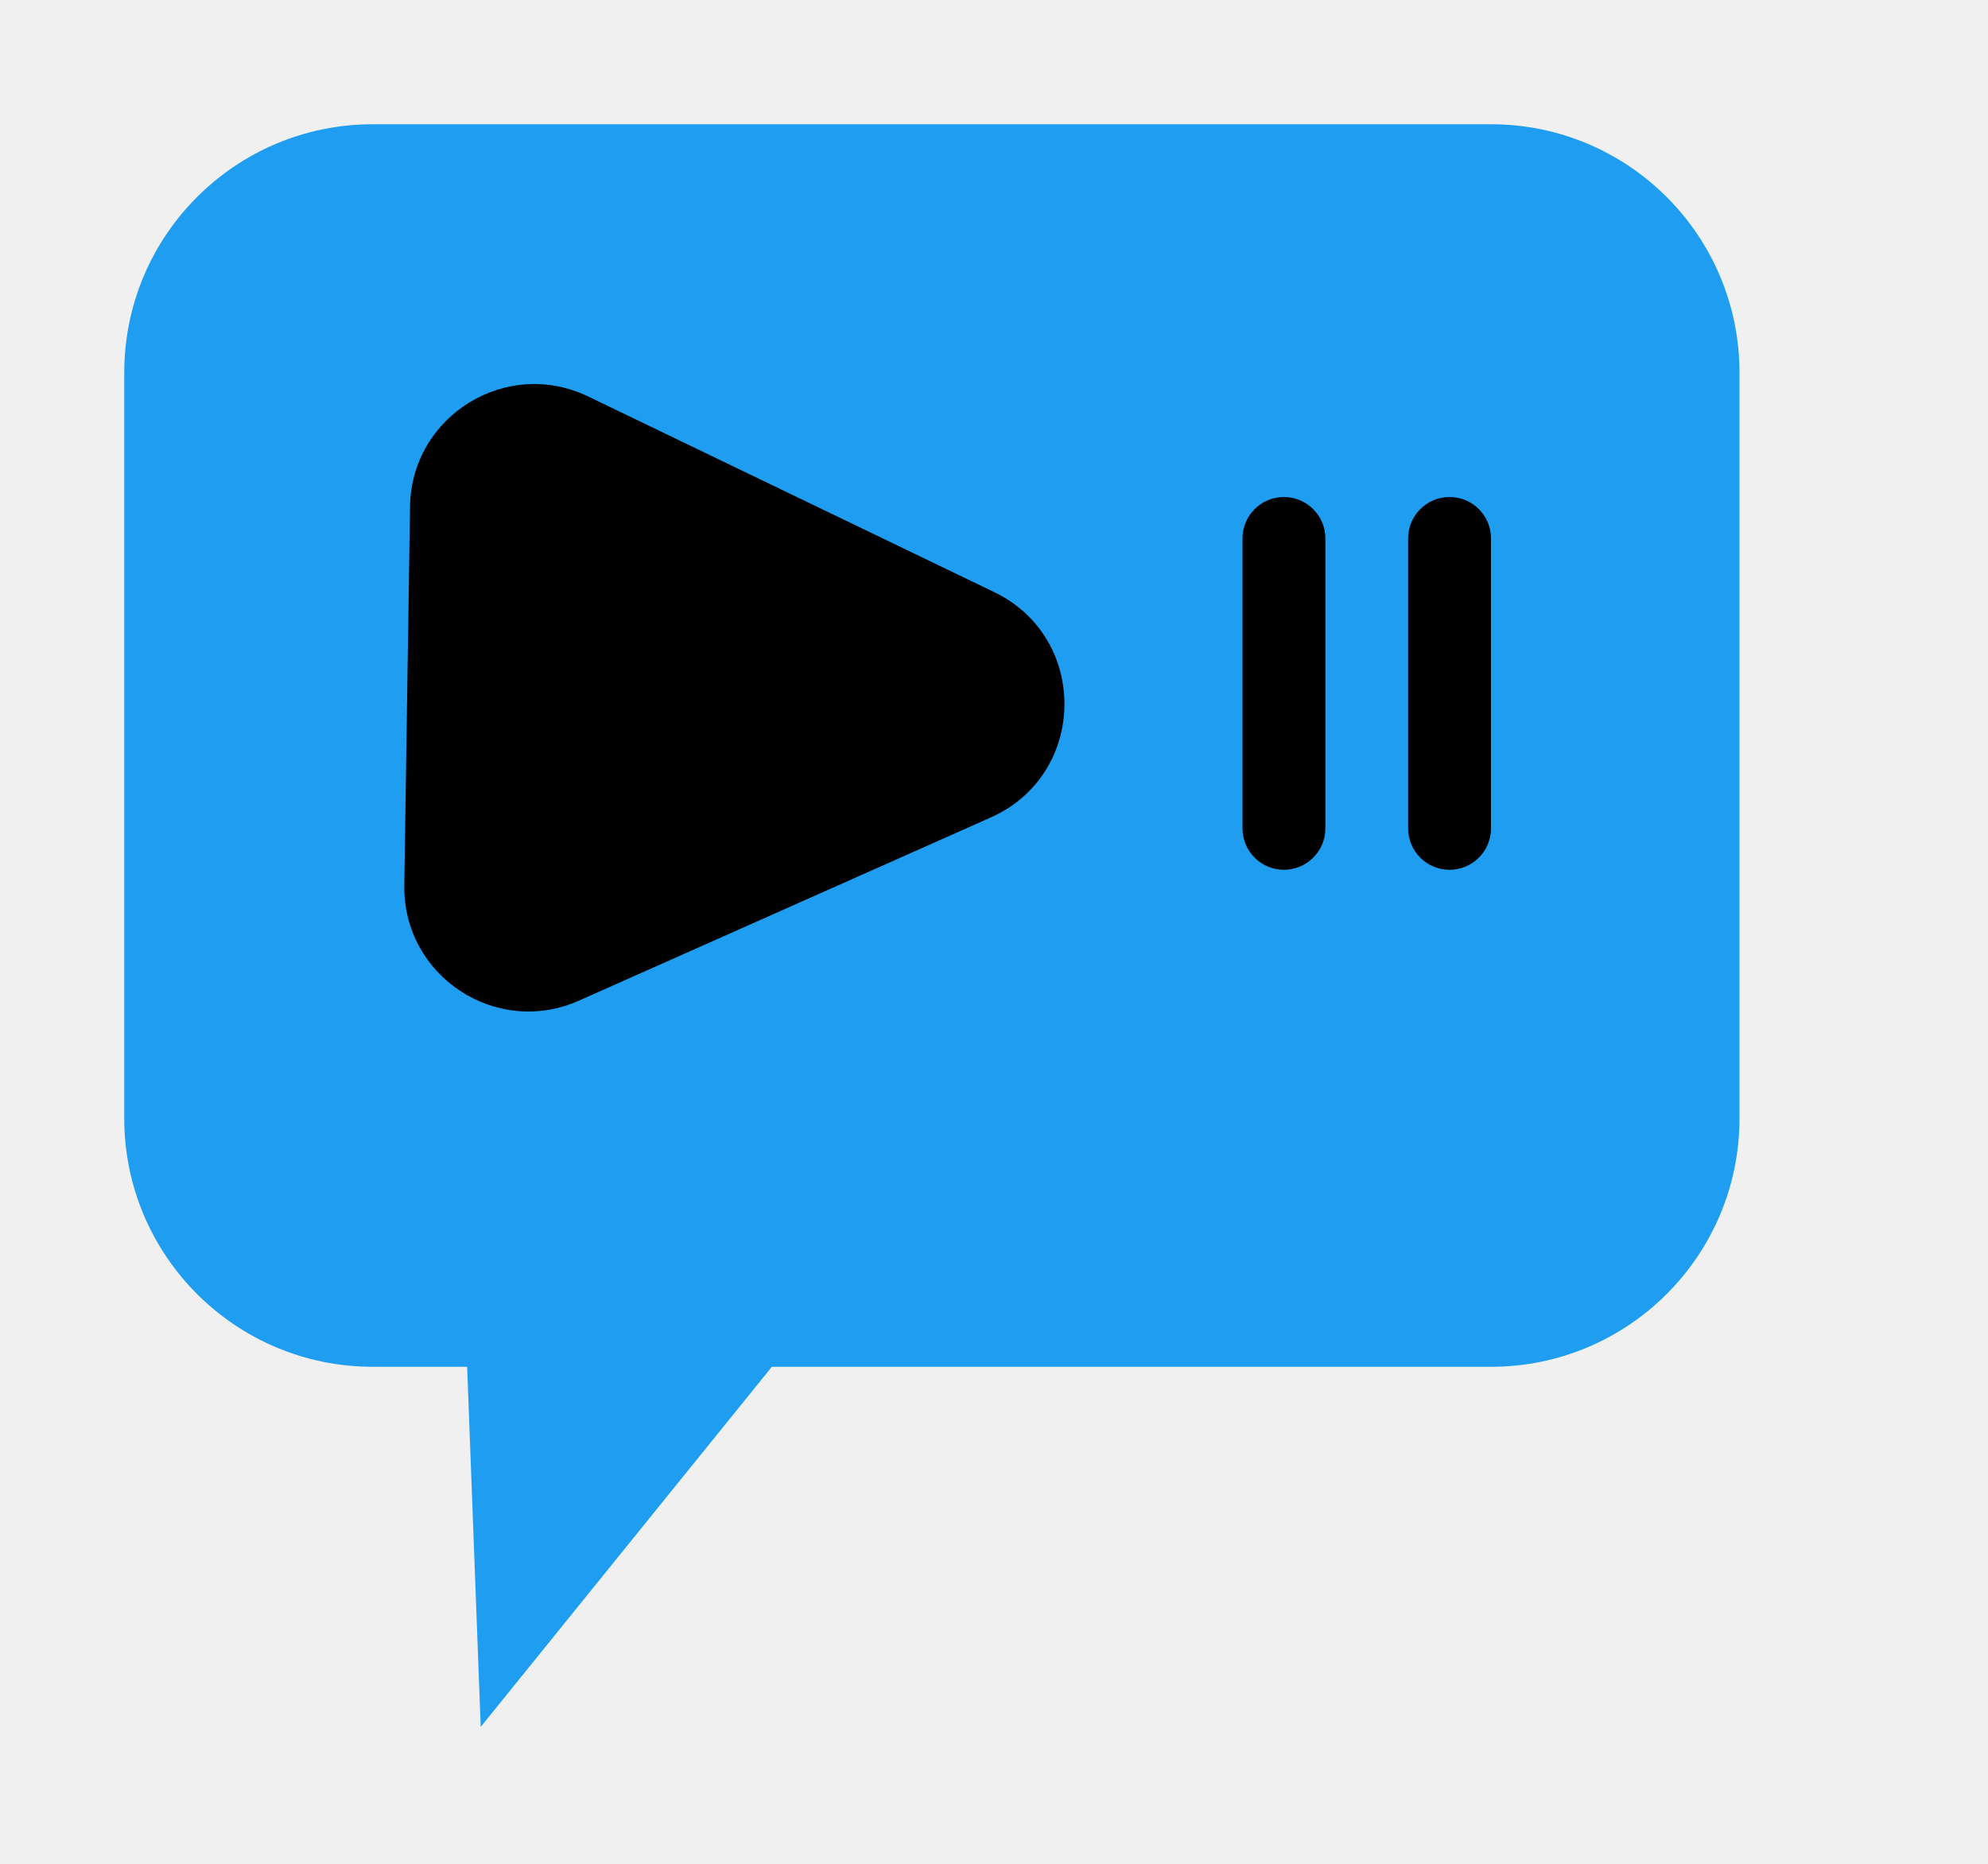
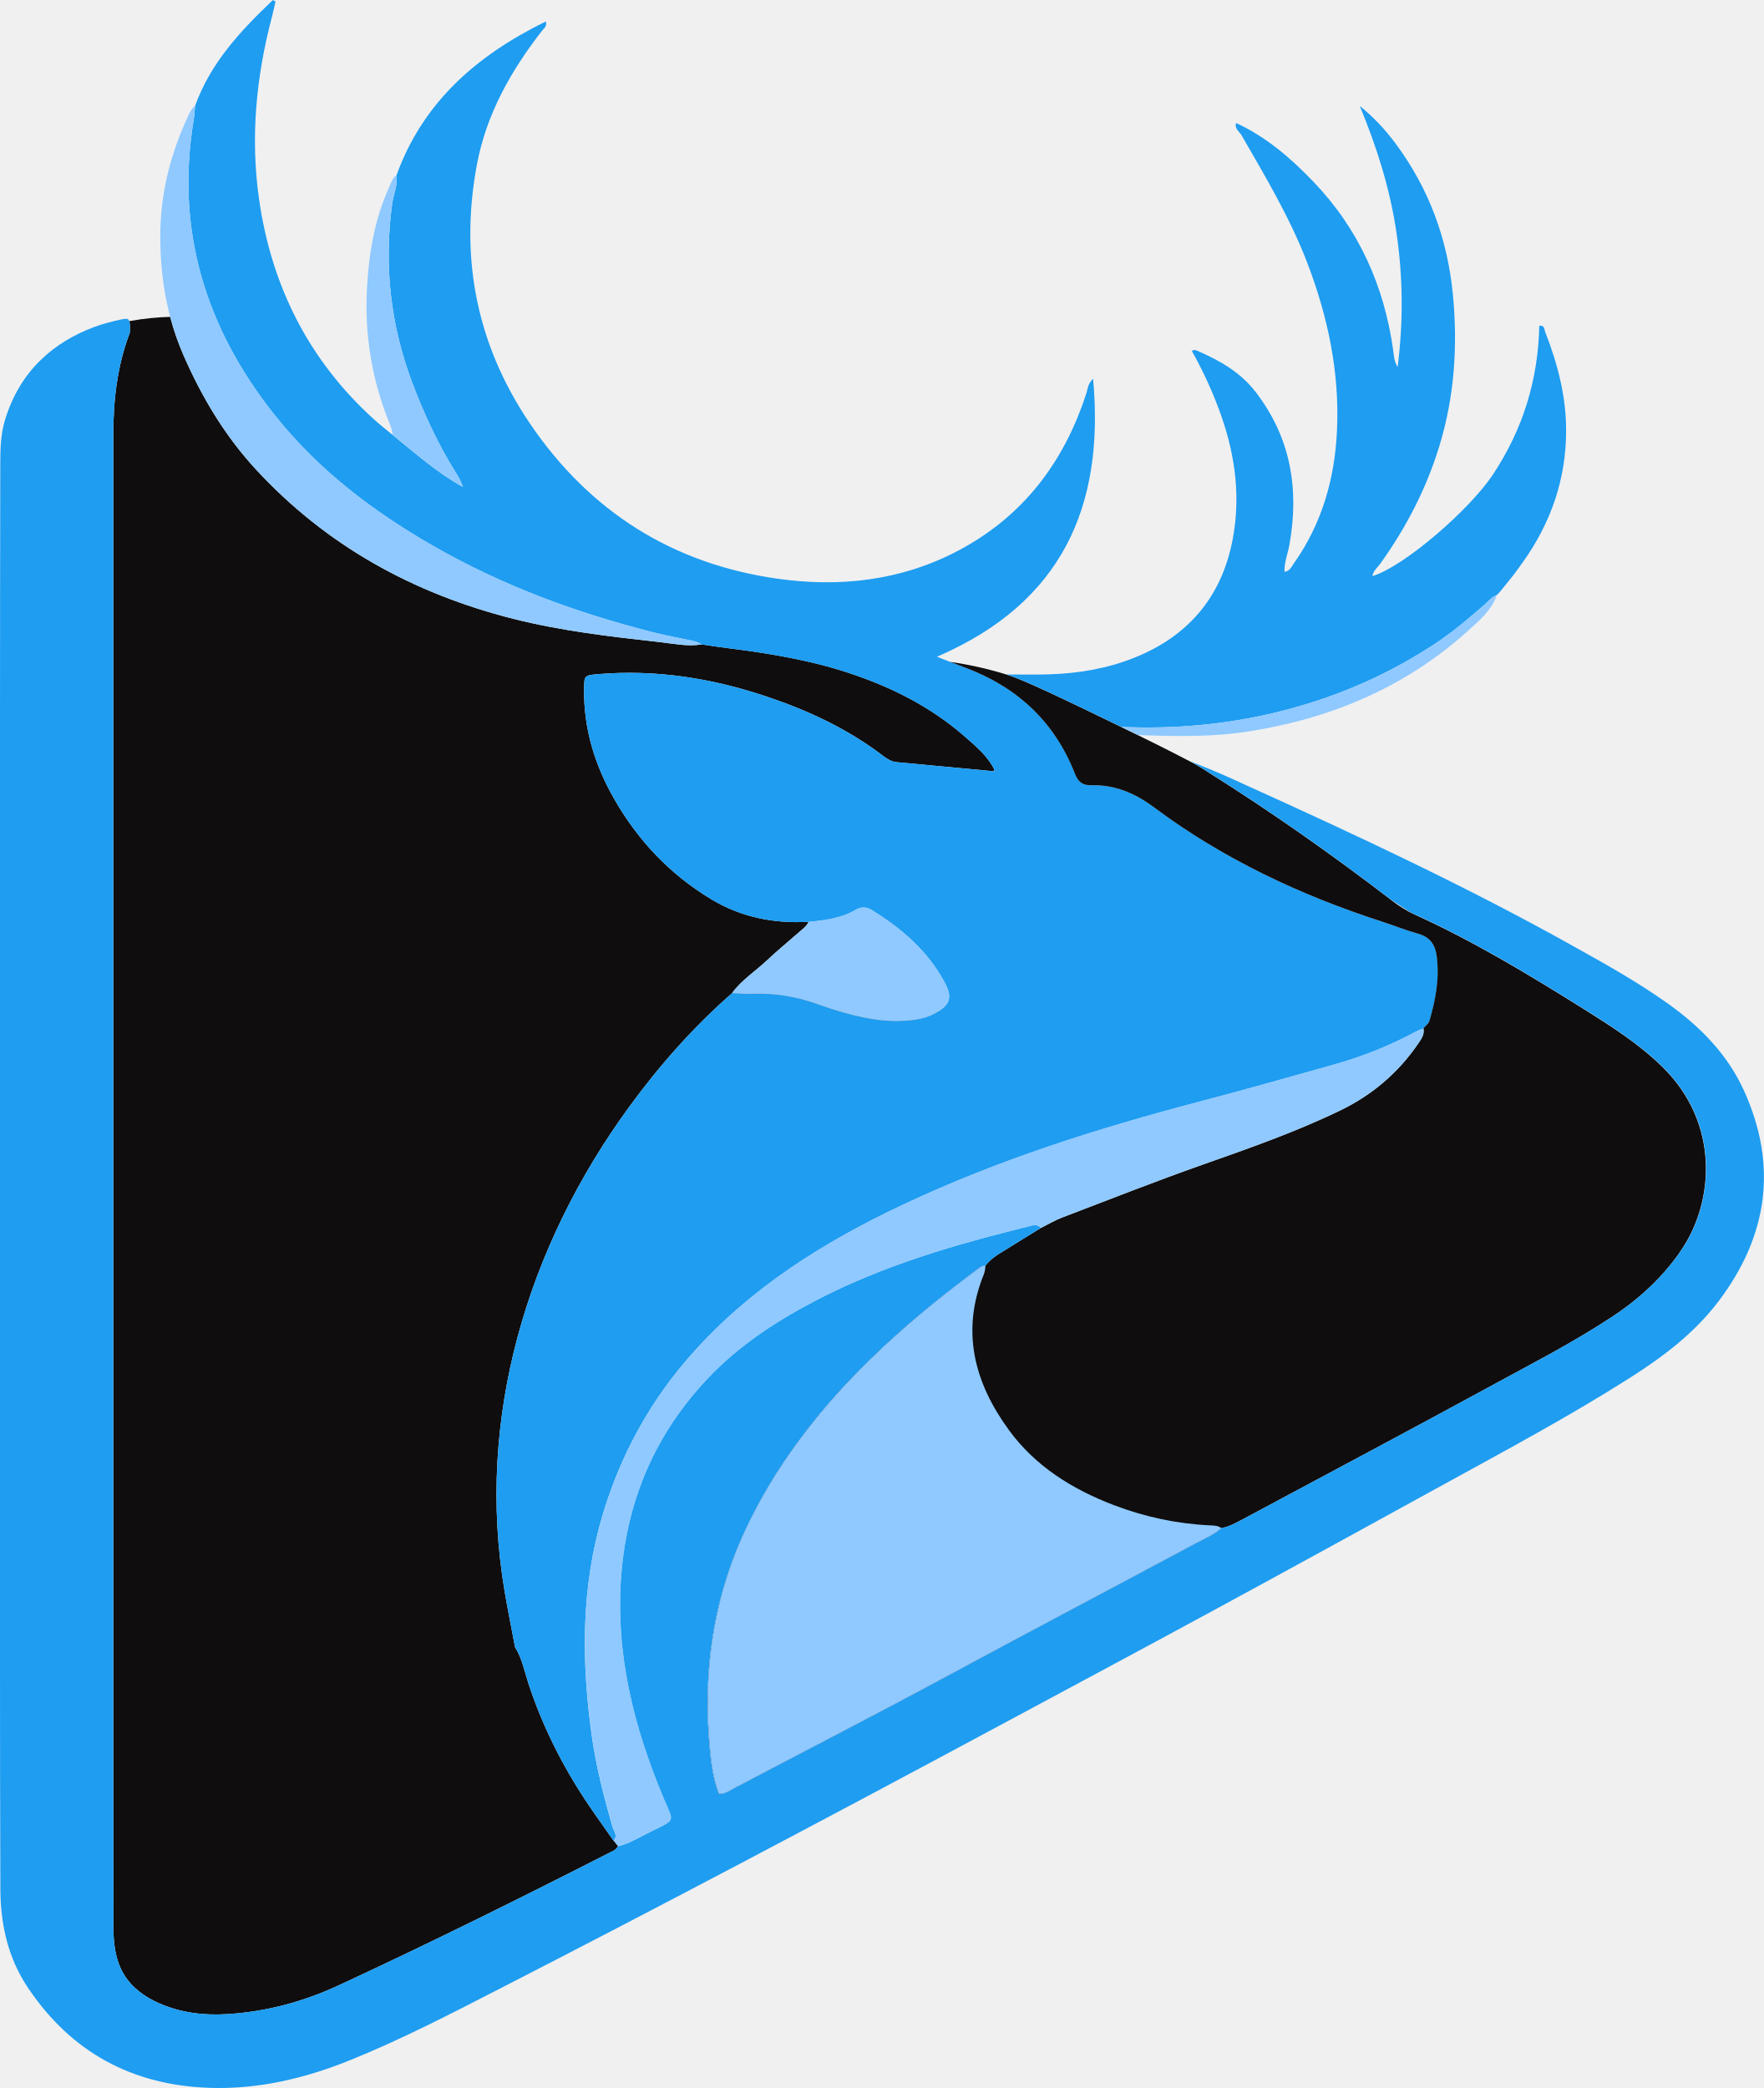
- <svg xmlns="http://www.w3.org/2000/svg" width="16" height="15" viewBox="0 0 16 15" fill="none">
-   <rect x="1" y="1" width="13" height="10" rx="2" fill="#1E9DF1" />
-   <path d="M3.869 13.898L3.708 9.629L6.555 10.576L3.869 13.898Z" fill="#1E9DF1" />
-   <path d="M8.001 4.765C8.768 5.134 8.752 6.233 7.974 6.579L4.66 8.053C3.993 8.35 3.243 7.855 3.254 7.125L3.3 4.077C3.311 3.346 4.076 2.874 4.734 3.191L8.001 4.765Z" fill="black" />
-   <path d="M10 4.333C10 4.149 10.149 4 10.333 4V4C10.517 4 10.667 4.149 10.667 4.333V6.667C10.667 6.851 10.517 7 10.333 7V7C10.149 7 10 6.851 10 6.667V4.333Z" fill="black" />
-   <rect x="11.333" y="4" width="0.667" height="3" rx="0.333" fill="black" />
+ <svg xmlns="http://www.w3.org/2000/svg" width="370" height="438" viewBox="0 0 370 438" fill="none">
+   <g clip-path="url(#clip0_23_29)">
+     <path d="M208.376 161.768C208.475 161.768 208.545 161.758 208.595 161.738C208.545 161.768 208.465 161.778 208.366 161.778C201.611 161.148 194.857 160.498 188.093 159.877C187.035 159.777 186.167 159.267 185.359 158.647C177.936 152.955 169.586 149.054 160.796 146.113C149.353 142.272 137.59 140.392 125.478 141.412C122.515 141.662 122.535 141.722 122.515 144.703C122.445 152.835 124.72 160.328 128.701 167.36C133.709 176.202 140.464 183.374 149.173 188.626C155.449 192.417 162.333 193.768 169.596 193.367V193.407C169.316 194.068 168.788 194.528 168.269 194.978C165.775 197.159 163.211 199.269 160.796 201.53C158.392 203.78 155.568 205.591 153.573 208.292C154.99 208.342 156.406 208.462 157.823 208.412C162.542 208.242 167.102 209.002 171.541 210.603C172.968 211.123 174.415 211.603 175.871 212.033C180.461 213.393 185.1 214.394 189.929 214.074C192.064 213.934 194.159 213.583 196.074 212.563C197.621 211.743 198.549 210.953 198.918 210.012C198.568 210.973 197.631 211.773 196.064 212.603C194.149 213.613 192.064 213.974 189.919 214.114C185.09 214.434 180.451 213.433 175.861 212.073C174.405 211.643 172.958 211.163 171.531 210.643C167.092 209.042 162.532 208.282 157.813 208.452C156.396 208.502 154.98 208.372 153.563 208.332C145.432 215.464 138.309 223.506 131.933 232.249C110.543 261.568 99.698 297.628 105.854 333.859C106.522 337.75 107.301 341.631 108.029 345.513C109.496 347.853 110.004 350.574 110.842 353.135C114.095 363.058 118.874 372.16 124.86 380.663C126.137 382.484 127.414 384.294 128.691 386.115C128.701 386.105 128.711 386.095 128.721 386.085C129.04 386.495 129.349 386.885 129.669 387.285C129.649 387.285 129.639 387.295 129.619 387.295C129.23 388.095 128.412 388.355 127.703 388.715C108.977 398.268 90.15 407.601 71.085 416.444C63.652 419.895 55.83 422.005 47.629 422.505C42.701 422.806 37.892 422.215 33.333 420.205C30.389 418.904 27.666 416.964 25.99 414.153C24.064 410.942 23.765 407.281 23.795 403.69C23.805 403.28 23.805 402.86 23.805 402.449C23.795 390.436 23.765 378.412 23.765 366.399V91.377C23.765 84.005 24.573 76.763 27.227 69.811C27.237 69.611 27.257 69.401 27.257 69.201C27.257 68.32 27.247 67.73 27.127 67.37C27.257 67.34 27.376 67.32 27.506 67.3C30.2 66.82 32.953 66.54 35.697 66.47C36.415 69.201 37.343 71.901 38.511 74.562C42.342 83.315 47.15 91.387 53.635 98.419C68.431 114.464 86.689 124.507 107.7 129.819C117.776 132.359 128.062 133.55 138.358 134.69C141.272 135.01 144.175 135.67 147.138 135.19H147.148C147.806 135.27 148.465 135.35 149.113 135.46C149.493 135.52 149.862 135.57 150.241 135.63C152.486 135.97 154.74 136.21 156.985 136.531C159.23 136.851 161.465 137.211 163.7 137.611C165.884 138.011 168.059 138.451 170.224 138.961C172.379 139.471 174.524 140.052 176.639 140.712C186.137 143.683 194.927 147.964 202.459 154.576C204.794 156.626 207.228 158.637 208.625 161.548C208.535 161.618 208.456 161.678 208.376 161.758V161.768Z" fill="#0F0D0D" />
+     <path d="M158.023 317.514C157.165 319.195 156.357 320.895 155.588 322.636C154.361 325.417 153.294 328.227 152.396 331.068C148.794 342.412 147.796 354.165 148.854 366.219C149.153 369.62 149.562 373.071 150.809 376.272C151.129 376.292 151.418 376.272 151.687 376.202C151.408 376.272 151.109 376.302 150.79 376.282C149.542 373.081 149.133 369.63 148.834 366.229C147.777 354.175 148.774 342.422 152.376 331.078C153.274 328.237 154.341 325.427 155.568 322.646C156.337 320.905 157.155 319.195 158.023 317.514Z" fill="#4D83C4" />
+     <path d="M163.32 308.342C162.373 309.822 161.455 311.322 160.567 312.853C161.445 311.322 162.363 309.822 163.32 308.342Z" fill="#4D83C4" />
+     <path d="M180.5 287.185C178.635 289.056 176.819 290.996 175.053 292.987C174.464 293.657 173.886 294.327 173.307 294.998C171.96 296.568 170.663 298.169 169.396 299.789C170.653 298.169 171.95 296.578 173.287 295.008C173.866 294.337 174.445 293.667 175.033 292.997C176.799 291.006 178.615 289.066 180.48 287.195C180.48 287.195 180.487 287.192 180.5 287.185Z" fill="#4D83C4" />
+     <path d="M207.388 264.719C207.158 264.949 206.939 265.199 206.739 265.459L206.729 265.469C206.939 265.199 207.158 264.949 207.398 264.719H207.388Z" fill="#4D83C4" />
+     <path d="M298.776 215.514C298.716 215.584 298.656 215.644 298.596 215.714C298.596 215.714 298.586 215.744 298.576 215.754V215.734C298.636 215.654 298.706 215.574 298.776 215.514Z" fill="#4D83C4" />
+     <path d="M299.873 214.104C299.763 214.484 299.474 214.804 299.155 215.124C299.464 214.804 299.743 214.484 299.853 214.114C301.14 209.702 301.978 205.241 301.37 200.59C301.04 198.069 299.913 196.538 297.419 195.848C294.885 195.148 292.43 194.148 289.916 193.337C272.796 187.786 256.634 180.213 242.177 169.43C238.027 166.339 233.866 164.599 228.828 164.719C227.052 164.759 226.144 163.999 225.486 162.318C221.246 151.445 213.444 144.203 202.629 140.112C201.522 139.701 200.424 139.271 199.277 138.831C199.307 138.831 199.327 138.841 199.357 138.841C200.484 139.281 201.562 139.701 202.649 140.102C213.464 144.193 221.266 151.435 225.506 162.308C226.164 163.989 227.072 164.749 228.848 164.709C233.886 164.589 238.047 166.329 242.197 169.42C256.653 180.203 272.816 187.776 289.936 193.327C292.45 194.138 294.905 195.138 297.439 195.838C299.933 196.528 301.06 198.059 301.39 200.58C301.998 205.231 301.16 209.692 299.873 214.104Z" fill="#4D83C4" />
+     <path d="M299.873 214.104C299.763 214.484 299.474 214.804 299.155 215.124C299.025 215.254 298.895 215.384 298.776 215.514C298.716 215.584 298.656 215.644 298.596 215.714C298.596 215.714 298.586 215.744 298.576 215.754C298.017 215.984 297.429 216.174 296.9 216.464C291.502 219.365 285.846 221.626 279.969 223.286C270.491 225.957 261.003 228.628 251.475 231.139C230.215 236.73 209.313 243.332 189.38 252.735C172.808 260.557 157.464 270.12 145.123 284.034C143.486 285.875 141.94 287.765 140.473 289.706C139.995 290.346 139.516 291.006 139.047 291.667C133.929 298.899 129.998 306.771 127.204 315.264C127.075 315.664 126.945 316.054 126.815 316.454C126.686 316.844 126.566 317.244 126.446 317.644C121.847 332.969 121.937 348.583 124.151 364.258C125.069 370.72 126.686 377.032 128.511 383.294C128.711 383.964 129.289 384.694 129.09 385.454C129.08 385.504 129.06 385.564 129.03 385.614C128.97 385.775 128.87 385.925 128.721 386.085C128.711 386.085 128.701 386.105 128.691 386.115C127.414 384.294 126.137 382.484 124.86 380.663C118.874 372.16 114.095 363.058 110.842 353.135C110.004 350.574 109.495 347.853 108.029 345.513C107.301 341.631 106.522 337.75 105.854 333.859C99.698 297.628 110.543 261.568 131.933 232.249C138.309 223.506 145.432 215.464 153.563 208.332C154.98 208.372 156.396 208.502 157.813 208.452C162.532 208.282 167.092 209.042 171.531 210.643C172.958 211.163 174.405 211.643 175.861 212.073C180.451 213.433 185.09 214.434 189.919 214.114C192.064 213.974 194.149 213.613 196.064 212.603C197.631 211.773 198.568 210.973 198.918 210.012C199.007 209.782 199.067 209.552 199.087 209.302C199.167 208.392 198.828 207.332 198.09 205.981C194.548 199.459 189.14 194.798 182.925 190.957C181.768 190.246 180.67 190.166 179.503 190.857C176.44 192.667 173.018 193.067 169.586 193.407V193.367C162.333 193.768 155.449 192.417 149.173 188.626C140.464 183.374 133.709 176.202 128.701 167.36C124.72 160.328 122.445 152.835 122.515 144.703C122.535 141.722 122.515 141.662 125.478 141.412C137.59 140.392 149.353 142.272 160.796 146.113C169.586 149.054 177.936 152.955 185.359 158.647C186.167 159.267 187.035 159.777 188.093 159.877C194.857 160.498 201.611 161.148 208.366 161.778C208.465 161.778 208.545 161.778 208.595 161.738C208.615 161.728 208.635 161.708 208.645 161.698C208.665 161.658 208.665 161.618 208.625 161.558C207.228 158.647 204.794 156.636 202.459 154.586C194.927 147.974 186.137 143.693 176.639 140.722C174.524 140.062 172.379 139.481 170.224 138.971C168.059 138.461 165.884 138.021 163.7 137.621C161.465 137.221 159.23 136.861 156.985 136.541C154.74 136.22 152.486 135.98 150.241 135.64C149.862 135.58 149.493 135.53 149.113 135.47C148.465 135.36 147.806 135.28 147.148 135.2H147.138C146.909 135.03 146.669 134.89 146.42 134.78C146.42 134.78 146.42 134.78 146.41 134.78C145.651 134.45 144.813 134.34 144.005 134.17C142.219 133.8 140.424 133.45 138.648 133.039C138.049 132.909 137.46 132.769 136.872 132.619C121.168 128.618 106.034 123.097 91.886 115.104C87.616 112.693 83.476 110.123 79.495 107.332C78.178 106.402 76.871 105.451 75.584 104.471C73.389 102.791 71.244 101.04 69.169 99.21C67.792 97.989 66.436 96.719 65.129 95.418C62.495 92.818 59.991 90.047 57.646 87.106C43.12 68.861 36.745 48.314 40.656 24.967C40.695 24.727 40.725 24.477 40.755 24.227C40.825 23.587 40.855 22.937 40.915 22.297V22.237C44.157 13.164 50.493 6.442 57.227 0.02C57.416 0.12 57.606 0.22 57.796 0.32C57.546 1.37 57.327 2.431 57.057 3.481C53.715 16.115 52.488 28.939 54.354 41.892C56.968 60.038 64.769 75.562 78.428 87.956C79.705 89.117 81.072 90.167 82.398 91.267C87.138 95.098 91.697 99.18 97.104 102.15C96.755 101.11 96.276 100.22 95.748 99.37C91.946 93.318 88.963 86.886 86.449 80.214C81.88 68.07 80.523 55.587 82.269 42.743C82.538 40.742 83.466 38.842 83.177 36.751C88.754 21.346 100.087 11.573 114.494 4.501C114.783 5.562 114.075 5.952 113.686 6.462C107.171 14.834 102.023 23.947 100.047 34.47C96.226 54.796 100.267 73.572 112.259 90.427C125.239 108.692 143.097 119.105 165.216 121.666C178.485 123.197 191.405 121.176 203.168 114.304C215.589 107.042 223.461 96.118 227.87 82.544C228.17 81.624 228.14 80.554 229.287 79.444C231.791 106.522 222.473 126.388 197.042 137.541C196.872 137.631 196.713 137.701 196.543 137.771C197.511 138.141 198.419 138.501 199.297 138.841C199.317 138.841 199.337 138.861 199.357 138.861C200.484 139.301 201.561 139.721 202.649 140.122C213.464 144.213 221.266 151.455 225.506 162.328C226.164 164.009 227.072 164.769 228.848 164.729C233.886 164.609 238.047 166.349 242.197 169.44C256.653 180.223 272.816 187.796 289.936 193.347C292.45 194.158 294.905 195.158 297.439 195.858C299.933 196.548 301.06 198.079 301.389 200.6C301.998 205.251 301.16 209.712 299.873 214.124V214.104Z" fill="#1E9DF1" />
+     <path d="M352.7 262.188C352.461 262.538 352.211 262.888 351.972 263.238C351.722 263.598 351.463 263.938 351.204 264.278C351.204 264.278 351.2 264.282 351.194 264.288C350.545 265.139 349.867 265.959 349.168 266.759C348.47 267.559 347.752 268.32 347.003 269.07C346.714 269.37 346.405 269.67 346.096 269.96C345.168 270.84 344.22 271.681 343.232 272.491C342.584 273.031 341.915 273.551 341.247 274.051C340.229 274.822 339.182 275.552 338.104 276.262C338.094 276.262 338.094 276.272 338.084 276.272C337.077 276.932 336.069 277.582 335.051 278.213C335.051 278.213 335.045 278.216 335.031 278.223C334.004 278.863 332.986 279.483 331.948 280.103C330.911 280.713 329.873 281.323 328.836 281.924C327.678 282.584 326.521 283.234 325.364 283.884C323.438 284.945 321.513 285.995 319.577 287.035C319.408 287.125 319.248 287.215 319.078 287.305C317.123 288.366 315.167 289.416 313.212 290.476C313.132 290.526 313.042 290.566 312.963 290.616C295.473 300.139 277.884 309.472 260.335 318.885C259.816 319.165 259.297 319.435 258.769 319.685C258.469 319.825 258.17 319.955 257.871 320.075C257.322 320.285 256.753 320.455 256.155 320.565C255.756 320.935 255.327 321.255 254.888 321.555C254.449 321.855 253.99 322.116 253.531 322.366C253.521 322.366 253.521 322.376 253.511 322.376C252.583 322.876 251.605 323.316 250.687 323.816C233.497 333.019 216.247 342.102 199.087 351.364C184.162 359.427 169.077 367.169 154.072 375.071C153.493 375.371 152.954 375.762 152.306 376.022C152.106 376.102 151.907 376.162 151.687 376.202C151.418 376.262 151.129 376.292 150.809 376.272C149.562 373.071 149.153 369.62 148.854 366.219C147.796 354.165 148.794 342.412 152.396 331.068C153.294 328.227 154.361 325.417 155.588 322.636C156.357 320.895 157.165 319.195 158.023 317.514V317.504C158.292 316.974 158.561 316.454 158.841 315.934C159.4 314.893 159.968 313.873 160.557 312.853C161.445 311.322 162.363 309.822 163.31 308.341C163.949 307.351 164.597 306.381 165.266 305.411C165.795 304.63 166.343 303.86 166.892 303.1C166.892 303.1 166.912 303.09 166.912 303.08C167.71 301.98 168.528 300.889 169.366 299.809C169.366 299.809 169.366 299.799 169.386 299.789C170.653 298.168 171.95 296.568 173.297 294.998C173.876 294.327 174.455 293.657 175.043 292.987C176.809 290.996 178.625 289.056 180.49 287.185C180.949 286.715 181.418 286.245 181.887 285.775C183.294 284.384 184.731 283.024 186.187 281.684C190.806 277.432 195.655 273.421 200.644 269.56C201.851 268.63 203.058 267.709 204.285 266.789C204.385 266.709 204.495 266.639 204.594 266.559C205.073 266.199 205.542 265.799 206.111 265.599C206.201 265.569 206.291 265.539 206.38 265.519C206.44 265.499 206.5 265.489 206.56 265.489C206.61 265.489 206.65 265.489 206.7 265.489H206.71L206.72 265.479C206.919 265.209 207.139 264.959 207.368 264.729C208.046 264.038 208.835 263.468 209.663 262.948C212.536 261.137 215.449 259.377 218.343 257.586C218.352 257.586 218.352 257.576 218.362 257.576C219.809 256.856 221.206 256.006 222.702 255.436C232.549 251.675 242.357 247.804 252.294 244.302C262.051 240.861 271.808 237.45 281.127 232.939C287.831 229.698 293.338 225.007 297.538 218.815C298.167 217.895 298.815 216.984 298.556 215.764C298.556 215.754 298.576 215.744 298.576 215.734C298.636 215.654 298.696 215.594 298.756 215.524C298.875 215.394 299.005 215.264 299.135 215.134C299.454 214.814 299.743 214.494 299.853 214.114C301.14 209.702 301.978 205.241 301.37 200.59C301.04 198.069 299.913 196.538 297.419 195.848C294.885 195.148 292.43 194.148 289.916 193.337C272.796 187.786 256.633 180.213 242.177 169.43C238.027 166.339 233.866 164.599 228.828 164.719C227.052 164.759 226.144 163.999 225.486 162.318C221.246 151.445 213.444 144.203 202.629 140.112C201.542 139.711 200.464 139.291 199.337 138.851C203.148 139.391 206.939 140.232 210.61 141.342C210.77 141.392 210.93 141.432 211.089 141.492C213.554 142.262 217.245 143.773 233.038 151.455C233.777 151.815 234.485 152.155 235.163 152.485C235.163 152.495 235.173 152.495 235.173 152.495C236.42 153.105 237.568 153.666 238.615 154.176C244.911 157.267 247.844 158.797 249.48 159.657C249.5 159.667 249.52 159.677 249.55 159.687C249.67 159.757 249.799 159.827 249.939 159.897C249.999 159.927 250.059 159.957 250.119 159.987C250.568 160.238 251.096 160.548 251.685 160.888C251.685 160.888 252.194 161.198 252.772 161.558C252.862 161.608 252.952 161.668 253.042 161.728C253.172 161.808 253.331 161.918 253.541 162.058C266.67 170.321 279.341 179.223 291.642 188.656C291.702 188.706 291.772 188.756 291.832 188.806C293.358 189.986 294.984 191.047 296.75 191.847C309.092 197.449 320.665 204.441 332.118 211.613C337.964 215.274 343.801 218.975 348.779 223.876C360.732 235.66 359.574 252.045 352.68 262.198L352.7 262.188Z" fill="#0F0D0D" />
+     <path d="M360.462 272.991C355.404 279.683 348.819 284.624 341.855 289.056C329.325 297.018 316.235 304.03 303.235 311.172C287.113 320.035 270.99 328.888 254.828 337.66C239.463 346.003 224.049 354.235 208.655 362.508C174.095 381.073 139.426 399.419 104.527 417.324C94.311 422.565 84.115 427.847 73.449 432.158C63.911 436.009 54.084 438.34 43.758 437.96C27.626 437.37 14.895 430.448 5.856 416.964C1.706 410.762 0.12 403.75 0.08 396.378C0.01 380.183 0.01 363.988 0 347.783V153.115C0 134.58 0.03 116.034 0.06 97.499C0.06 94.338 0.12 91.157 1.048 88.106C2.604 82.985 5.148 78.793 8.58 75.482C11.623 72.522 15.354 70.251 19.724 68.61C21.43 67.97 23.216 67.51 24.992 67.11C26.399 66.79 26.927 66.72 27.127 67.37C27.247 67.73 27.257 68.32 27.257 69.201C27.257 69.401 27.237 69.611 27.227 69.811C24.573 76.763 23.765 84.005 23.765 91.377V366.399C23.765 378.412 23.795 390.436 23.805 402.449C23.805 402.86 23.805 403.28 23.795 403.69C23.765 407.281 24.064 410.942 25.99 414.153C27.666 416.964 30.389 418.904 33.333 420.205C37.892 422.215 42.701 422.806 47.629 422.505C55.83 422.005 63.652 419.895 71.085 416.444C90.15 407.601 108.977 398.268 127.703 388.715C128.412 388.355 129.23 388.095 129.619 387.295C129.639 387.295 129.649 387.285 129.669 387.285C129.978 387.205 130.277 387.115 130.577 387.015C130.856 386.925 131.125 386.825 131.395 386.725C133.27 385.985 135.006 384.944 136.812 384.064C141.88 381.603 141.232 382.103 139.256 377.402C132.901 362.308 128.97 346.773 130.307 330.198C131.584 314.393 137.52 300.709 148.415 289.176C154.93 282.274 162.732 277.182 171.042 272.841C173.696 271.451 176.39 270.17 179.104 268.98C180.012 268.59 180.919 268.2 181.837 267.819C181.857 267.819 181.877 267.81 181.887 267.799C183.713 267.039 185.549 266.319 187.404 265.639H187.414C189.27 264.949 191.126 264.298 193.001 263.678C193.939 263.368 194.877 263.058 195.815 262.758C197.681 262.168 199.556 261.598 201.442 261.048C201.462 261.048 201.472 261.047 201.492 261.037C203.377 260.497 205.263 259.977 207.158 259.457C207.178 259.457 207.198 259.457 207.208 259.447C209.104 258.947 211.01 258.447 212.915 257.967C213.893 257.717 214.871 257.476 215.848 257.236C215.938 257.216 216.038 257.186 216.128 257.166C216.257 257.126 216.397 257.096 216.527 257.066C216.567 257.056 216.617 257.046 216.656 257.046C216.746 257.026 216.826 257.016 216.916 257.006C216.986 256.986 217.055 256.986 217.115 256.996C217.554 256.996 217.963 257.136 218.333 257.576H218.362C215.469 259.367 212.556 261.128 209.683 262.938C208.855 263.458 208.066 264.028 207.388 264.719C207.149 264.949 206.929 265.199 206.72 265.469C206.67 265.469 206.62 265.479 206.57 265.489C206.51 265.489 206.45 265.499 206.39 265.519C206.3 265.539 206.211 265.569 206.121 265.599C205.552 265.799 205.083 266.199 204.604 266.559C204.505 266.639 204.395 266.709 204.295 266.789C203.068 267.709 201.861 268.63 200.654 269.56C195.665 273.421 190.816 277.432 186.197 281.684C184.741 283.024 183.304 284.384 181.897 285.775C181.428 286.245 180.959 286.715 180.5 287.185C180.5 287.185 180.494 287.189 180.48 287.195C178.615 289.066 176.799 291.006 175.033 292.997C174.445 293.667 173.866 294.337 173.287 295.008C171.95 296.578 170.653 298.169 169.396 299.789C169.386 299.799 169.386 299.809 169.376 299.809C168.538 300.889 167.72 301.98 166.922 303.08C166.922 303.09 166.902 303.1 166.902 303.1C166.353 303.86 165.805 304.63 165.276 305.411C164.607 306.381 163.959 307.351 163.32 308.342C162.363 309.822 161.445 311.322 160.567 312.853C159.978 313.873 159.409 314.893 158.851 315.934C158.571 316.454 158.302 316.974 158.033 317.504V317.514C157.165 319.195 156.347 320.905 155.578 322.646C154.351 325.427 153.284 328.237 152.386 331.078C148.784 342.422 147.786 354.175 148.844 366.229C149.143 369.63 149.552 373.081 150.799 376.282C151.119 376.302 151.418 376.272 151.697 376.202C151.917 376.162 152.116 376.102 152.316 376.022C152.964 375.762 153.503 375.371 154.082 375.071C169.087 367.169 184.172 359.427 199.097 351.364C216.257 342.102 233.507 333.019 250.697 323.816C251.615 323.316 252.593 322.876 253.521 322.376C253.531 322.376 253.531 322.366 253.541 322.366C254 322.116 254.459 321.856 254.898 321.555C255.337 321.255 255.766 320.935 256.165 320.565C256.763 320.455 257.332 320.285 257.881 320.075C258.18 319.955 258.479 319.825 258.779 319.685C259.307 319.435 259.826 319.165 260.345 318.885C277.894 309.472 295.483 300.139 312.973 290.616C313.052 290.566 313.142 290.526 313.222 290.476C315.177 289.416 317.133 288.366 319.088 287.305C319.258 287.215 319.418 287.125 319.587 287.035C321.523 285.995 323.448 284.945 325.374 283.884C326.531 283.234 327.688 282.584 328.846 281.924C329.883 281.324 330.921 280.723 331.958 280.103C332.996 279.483 334.014 278.863 335.041 278.223C335.041 278.223 335.048 278.219 335.061 278.213C336.079 277.582 337.087 276.932 338.094 276.272C338.104 276.272 338.104 276.262 338.114 276.262C339.192 275.552 340.239 274.822 341.257 274.051C341.925 273.551 342.594 273.031 343.242 272.491C344.23 271.681 345.178 270.84 346.106 269.96C346.415 269.67 346.724 269.37 347.013 269.07C347.762 268.32 348.48 267.559 349.178 266.759C349.877 265.959 350.555 265.139 351.204 264.288C351.204 264.288 351.207 264.285 351.214 264.278C351.473 263.938 351.732 263.598 351.982 263.238C352.231 262.898 352.491 262.538 352.73 262.178C359.624 252.025 360.781 235.64 348.829 223.856C343.851 218.955 338.014 215.254 332.168 211.593C320.715 204.421 309.141 197.429 296.8 191.827C295.094 191.047 293.817 190.016 291.882 188.786C291.812 188.746 291.742 188.696 291.672 188.646C279.371 179.213 266.7 170.311 253.571 162.048C253.361 161.908 253.201 161.798 253.072 161.718C252.982 161.658 252.892 161.598 252.802 161.548C252.224 161.188 251.715 160.878 251.715 160.878C251.126 160.538 250.598 160.228 250.149 159.977C250.089 159.947 250.029 159.917 249.969 159.887C249.829 159.817 249.7 159.747 249.58 159.677C251.775 160.518 255.007 161.808 258.918 163.579C260.076 164.099 260.904 164.499 261.243 164.649C284.489 175.162 307.595 185.955 329.883 198.399C336.628 202.16 343.382 205.921 349.697 210.402C356.521 215.244 362.338 221.096 365.82 228.778C372.963 244.523 370.838 259.287 360.472 272.991H360.462Z" fill="#1E9DF1" />
+     <path d="M155.568 322.646C156.337 320.905 157.155 319.195 158.023 317.514C157.165 319.195 156.357 320.895 155.588 322.636C154.361 325.417 153.294 328.227 152.396 331.068C148.794 342.412 147.796 354.165 148.854 366.219C149.153 369.62 149.562 373.071 150.809 376.272C151.129 376.292 151.418 376.272 151.687 376.202C151.408 376.272 151.109 376.302 150.79 376.282C149.542 373.081 149.133 369.63 148.834 366.229C147.777 354.175 148.774 342.422 152.376 331.078C153.274 328.237 154.341 325.427 155.568 322.646Z" fill="#FBFDFE" />
+     <path d="M160.567 312.853C161.445 311.322 162.363 309.822 163.32 308.342C162.373 309.822 161.455 311.322 160.567 312.853Z" fill="#FBFDFE" />
+     <path d="M180.48 287.195C180.48 287.195 180.49 287.185 180.5 287.185C178.635 289.056 176.819 290.996 175.053 292.987C174.464 293.657 173.886 294.327 173.307 294.998C171.96 296.568 170.663 298.169 169.396 299.789C170.653 298.169 171.95 296.578 173.287 295.008C173.866 294.337 174.445 293.667 175.033 292.997C176.799 291.006 178.615 289.066 180.48 287.195Z" fill="#FBFDFE" />
+     <path d="M207.388 264.719C207.158 264.949 206.939 265.199 206.739 265.459L206.729 265.469C206.939 265.199 207.158 264.949 207.398 264.719H207.388Z" fill="#FBFDFE" />
+     <path d="M256.165 320.555C254.568 322.026 252.553 322.816 250.687 323.816C233.497 333.019 216.247 342.101 199.087 351.364C184.162 359.427 169.077 367.169 154.072 375.071C153.104 375.581 152.216 376.342 150.819 376.262C149.582 373.061 149.163 369.61 148.864 366.209C147.537 351.144 149.433 336.55 155.588 322.636C160.068 312.503 166.134 303.39 173.307 294.998C182.536 284.194 193.261 275.032 204.604 266.559C205.253 266.079 205.871 265.519 206.739 265.459C206.63 266.059 206.63 266.699 206.4 267.239C201.522 279.223 204.355 290.016 211.628 299.979C217.205 307.611 224.977 312.423 233.657 315.734C240.132 318.204 246.896 319.655 253.85 319.975C254.668 320.015 255.486 320.015 256.175 320.545H256.165V320.555Z" fill="#8FC9FF" />
+     <path d="M259.307 25.758C259.307 25.758 259.297 25.798 259.297 25.808C259.297 25.808 259.277 25.798 259.267 25.798L259.307 25.758Z" fill="#FBFDFE" />
+     <path d="M328.516 90.287C328.516 100.52 325.324 109.683 319.418 117.955C318.859 118.735 318.3 119.495 317.741 120.266C317.193 121.016 316.574 121.726 315.996 122.456C315.367 123.247 314.738 124.097 314.01 124.797C314 124.797 314 124.807 313.99 124.807C313.392 125.017 312.923 125.397 312.484 125.807C312.424 125.867 312.354 125.927 312.294 125.987C312.194 126.077 312.095 126.167 311.995 126.277C311.895 126.377 311.795 126.467 311.686 126.568C311.596 126.678 311.496 126.768 311.396 126.848C310.568 127.558 309.74 128.278 308.912 128.978C308.912 128.978 308.905 128.982 308.892 128.988C307.655 130.059 306.398 131.089 305.111 132.089C304.243 132.759 303.365 133.41 302.467 134.05C302.028 134.37 301.579 134.67 301.13 134.97C299.414 136.1 297.678 137.181 295.902 138.201C295.314 138.541 294.715 138.881 294.126 139.211C288.898 142.092 283.451 144.523 277.764 146.483C276.587 146.894 275.4 147.274 274.203 147.644C273.514 147.854 272.826 148.064 272.137 148.254C269.384 149.054 266.61 149.734 263.827 150.295C262.44 150.575 261.043 150.835 259.646 151.065C258.26 151.295 256.873 151.505 255.486 151.675C254.768 151.765 254.059 151.845 253.341 151.925C252.812 151.985 252.294 152.035 251.765 152.085C246.278 152.605 240.76 152.725 235.193 152.485C235.193 152.485 235.183 152.485 235.183 152.475C234.505 152.145 233.797 151.805 233.058 151.445C217.265 143.763 213.574 142.252 211.109 141.482C214.062 141.482 217.006 141.552 219.949 141.462C226.075 141.282 232.061 140.292 237.787 138.031C249.151 133.53 256.205 125.347 258.539 113.294C260.265 104.381 259.148 95.678 256.155 87.166C254.498 82.454 252.433 77.943 249.989 73.592C250.338 73.382 250.717 73.392 251.086 73.552C255.785 75.592 260.155 78.033 263.388 82.224C270.761 91.797 272.556 102.57 270.481 114.244C270.152 116.114 269.374 117.925 269.434 119.946C270.621 119.766 270.94 118.835 271.439 118.135C277.295 109.823 279.979 100.45 280.448 90.387C281.027 78.093 278.543 66.36 274.133 54.916C270.521 45.563 265.413 37.031 260.445 28.398C259.986 27.588 258.898 26.998 259.297 25.808C265.573 28.709 270.701 33.11 275.44 38.051C285.018 48.014 290.365 59.978 292.261 73.592C292.4 74.572 292.36 75.612 293.169 76.993C294.406 67.27 294.276 58.027 292.929 48.815C291.582 39.632 288.809 30.849 285.227 22.227C288.07 24.517 290.525 27.138 292.68 30.029C299.733 39.482 303.654 50.155 304.772 61.878C305.799 72.632 305.091 83.245 301.908 93.618C299.165 102.56 294.934 110.743 289.477 118.315C288.908 119.105 288.04 119.745 287.891 120.846C294.555 118.825 308.224 106.962 313.112 99.62C319.438 90.107 322.65 79.714 322.89 68.32C324.047 68.23 323.917 69.091 324.087 69.521C326.691 76.193 328.516 83.035 328.516 90.287Z" fill="#1E9DF1" />
+     <path d="M297.578 218.795C293.378 224.987 287.871 229.678 281.166 232.919C271.848 237.43 262.091 240.841 252.333 244.282C242.397 247.784 232.589 251.655 222.742 255.416C221.246 255.986 219.849 256.836 218.402 257.556H218.382C218.003 257.106 217.564 256.966 217.115 256.996C217.056 256.986 216.986 256.986 216.916 257.006C216.826 257.016 216.746 257.026 216.656 257.046C216.617 257.046 216.567 257.046 216.527 257.066C216.397 257.096 216.257 257.136 216.128 257.166C216.038 257.186 215.938 257.216 215.848 257.236C214.871 257.476 213.893 257.716 212.915 257.967C211.01 258.447 209.104 258.947 207.208 259.447C207.198 259.457 207.178 259.457 207.159 259.457C205.263 259.977 203.377 260.497 201.492 261.037C201.472 261.047 201.462 261.047 201.442 261.047C199.556 261.598 197.681 262.168 195.815 262.758C194.877 263.058 193.939 263.368 193.001 263.678C191.136 264.298 189.27 264.959 187.414 265.639H187.404C185.559 266.329 183.713 267.049 181.887 267.799C181.877 267.799 181.857 267.819 181.837 267.819C180.919 268.2 180.012 268.59 179.104 268.98C176.4 270.17 173.726 271.451 171.092 272.831C162.782 277.182 154.98 282.264 148.465 289.166C137.57 300.709 131.634 314.383 130.357 330.188C129.02 346.763 132.951 362.297 139.306 377.392C141.282 382.093 141.94 381.593 136.862 384.054C135.036 384.934 133.28 385.995 131.395 386.725C131.125 386.825 130.856 386.925 130.577 387.015C130.277 387.115 129.978 387.205 129.669 387.285C129.349 386.885 129.04 386.495 128.721 386.085H128.711C128.86 385.924 128.96 385.774 129.03 385.614C129.06 385.564 129.08 385.504 129.09 385.454C129.329 384.684 128.731 383.944 128.531 383.254C126.706 376.992 125.079 370.68 124.171 364.218C121.957 348.543 121.857 332.939 126.466 317.604C126.586 317.224 126.706 316.834 126.815 316.454C126.945 316.054 127.075 315.664 127.204 315.264C129.998 306.771 133.929 298.899 139.047 291.667C139.516 291.006 139.995 290.346 140.474 289.706C141.94 287.755 143.496 285.845 145.143 283.994C157.474 270.08 172.818 260.507 189.4 252.695C209.333 243.292 230.235 236.69 251.495 231.099C261.023 228.598 270.511 225.927 279.989 223.246C285.876 221.586 291.522 219.315 296.92 216.424C297.449 216.134 298.037 215.954 298.596 215.714C298.865 216.954 298.207 217.865 297.578 218.795Z" fill="#8FC9FF" />
+     <path d="M147.138 135.19C144.175 135.67 141.272 135.01 138.358 134.69C128.062 133.55 117.776 132.359 107.7 129.818C86.689 124.507 68.431 114.464 53.635 98.419C47.15 91.387 42.342 83.315 38.511 74.562C37.343 71.901 36.415 69.201 35.697 66.47C35.607 66.14 35.517 65.809 35.448 65.479C34.091 60.008 33.552 54.386 33.632 48.664C33.742 40.102 35.897 31.959 39.518 24.197C39.867 23.457 40.227 22.727 40.905 22.217H40.915V22.277C40.855 22.917 40.825 23.567 40.755 24.207C40.725 24.457 40.695 24.707 40.656 24.947C36.745 48.294 43.12 68.84 57.646 87.086C59.99 90.027 62.495 92.797 65.129 95.398C66.445 96.699 67.792 97.959 69.169 99.189C71.244 101.02 73.389 102.77 75.584 104.451C80.722 108.362 86.2 111.863 91.886 115.074C106.034 123.056 121.168 128.588 136.872 132.589C137.46 132.739 138.049 132.879 138.648 133.019C140.424 133.42 142.229 133.76 144.005 134.14C144.823 134.31 145.651 134.42 146.41 134.76C146.42 134.76 146.42 134.76 146.42 134.76C146.669 134.87 146.909 135 147.138 135.18V135.19Z" fill="#8FC9FF" />
+     <path d="M199.087 209.302C199.067 209.552 199.007 209.782 198.918 210.012C198.549 210.953 197.621 211.743 196.074 212.563C194.159 213.583 192.064 213.934 189.929 214.074C185.1 214.394 180.461 213.393 175.871 212.033C174.415 211.603 172.968 211.123 171.541 210.603C167.102 209.002 162.542 208.242 157.823 208.412C156.406 208.462 154.99 208.342 153.573 208.292C155.568 205.591 158.392 203.781 160.796 201.53C163.211 199.269 165.775 197.159 168.269 194.978C168.788 194.528 169.316 194.068 169.586 193.407C169.596 193.407 169.596 193.377 169.606 193.367C173.038 193.027 176.45 192.627 179.513 190.817C180.68 190.126 181.768 190.206 182.935 190.917C189.15 194.748 194.558 199.409 198.1 205.941C198.838 207.312 199.187 208.382 199.087 209.302Z" fill="#8FC9FF" />
+     <path d="M83.177 36.731C83.466 38.822 82.538 40.722 82.269 42.723C80.523 55.566 81.88 68.05 86.449 80.194C88.963 86.866 91.946 93.298 95.747 99.35C96.276 100.2 96.755 101.09 97.104 102.12C91.707 99.15 87.147 95.068 82.398 91.237C82.229 90.557 82.129 89.837 81.86 89.186C78.059 80.024 76.452 70.451 76.971 60.598C77.36 53.286 78.537 46.054 81.62 39.282C82.039 38.361 82.269 37.341 83.177 36.731Z" fill="#8FC9FF" />
+     <path d="M313.99 124.797C312.873 128.018 310.359 130.139 307.964 132.299C294.805 144.183 279.161 150.745 261.841 153.445C254.409 154.606 246.856 154.476 239.344 154.216C239.104 154.206 238.865 154.196 238.635 154.166C237.588 153.656 236.44 153.095 235.193 152.485C235.193 152.485 235.183 152.485 235.183 152.475C240.75 152.725 246.288 152.595 251.765 152.085C252.294 152.035 252.812 151.985 253.341 151.925C254.059 151.845 254.768 151.765 255.486 151.675C256.873 151.495 258.26 151.295 259.646 151.065C261.043 150.835 262.44 150.575 263.827 150.295C266.61 149.724 269.384 149.044 272.137 148.254C272.826 148.064 273.514 147.854 274.203 147.644C275.4 147.274 276.587 146.894 277.764 146.483C283.451 144.523 288.899 142.092 294.126 139.211C294.715 138.881 295.314 138.541 295.902 138.201C297.658 137.171 299.394 136.1 301.11 134.97C301.569 134.67 302.018 134.36 302.467 134.05C303.365 133.41 304.243 132.759 305.111 132.089C306.398 131.079 307.655 130.039 308.892 128.988C308.892 128.988 308.899 128.985 308.912 128.978C309.74 128.268 310.558 127.558 311.376 126.848C311.476 126.758 311.586 126.658 311.686 126.568C311.795 126.467 311.895 126.377 311.995 126.277C312.095 126.167 312.194 126.077 312.294 125.987C312.354 125.927 312.424 125.867 312.484 125.807C312.923 125.387 313.392 125.007 313.99 124.797Z" fill="#8FC9FF" />
+     <path d="M259.288 24.537L259.148 24.587H259.248L259.298 24.537H259.288Z" fill="#FBFDFE" />
+     <path d="M249.989 72.371V72.201L249.929 72.401L249.989 72.371Z" fill="#FBFDFE" />
+     <path d="M208.646 161.698C208.646 161.698 208.616 161.728 208.596 161.738C208.546 161.758 208.476 161.768 208.376 161.768C208.456 161.688 208.536 161.628 208.626 161.558H208.636C208.636 161.558 208.676 161.658 208.646 161.698Z" fill="#4D83C4" />
+   </g>
+   <defs>
+     <clipPath id="clip0_23_29">
+       <rect width="370" height="438" fill="white" />
+     </clipPath>
+   </defs>
</svg>
